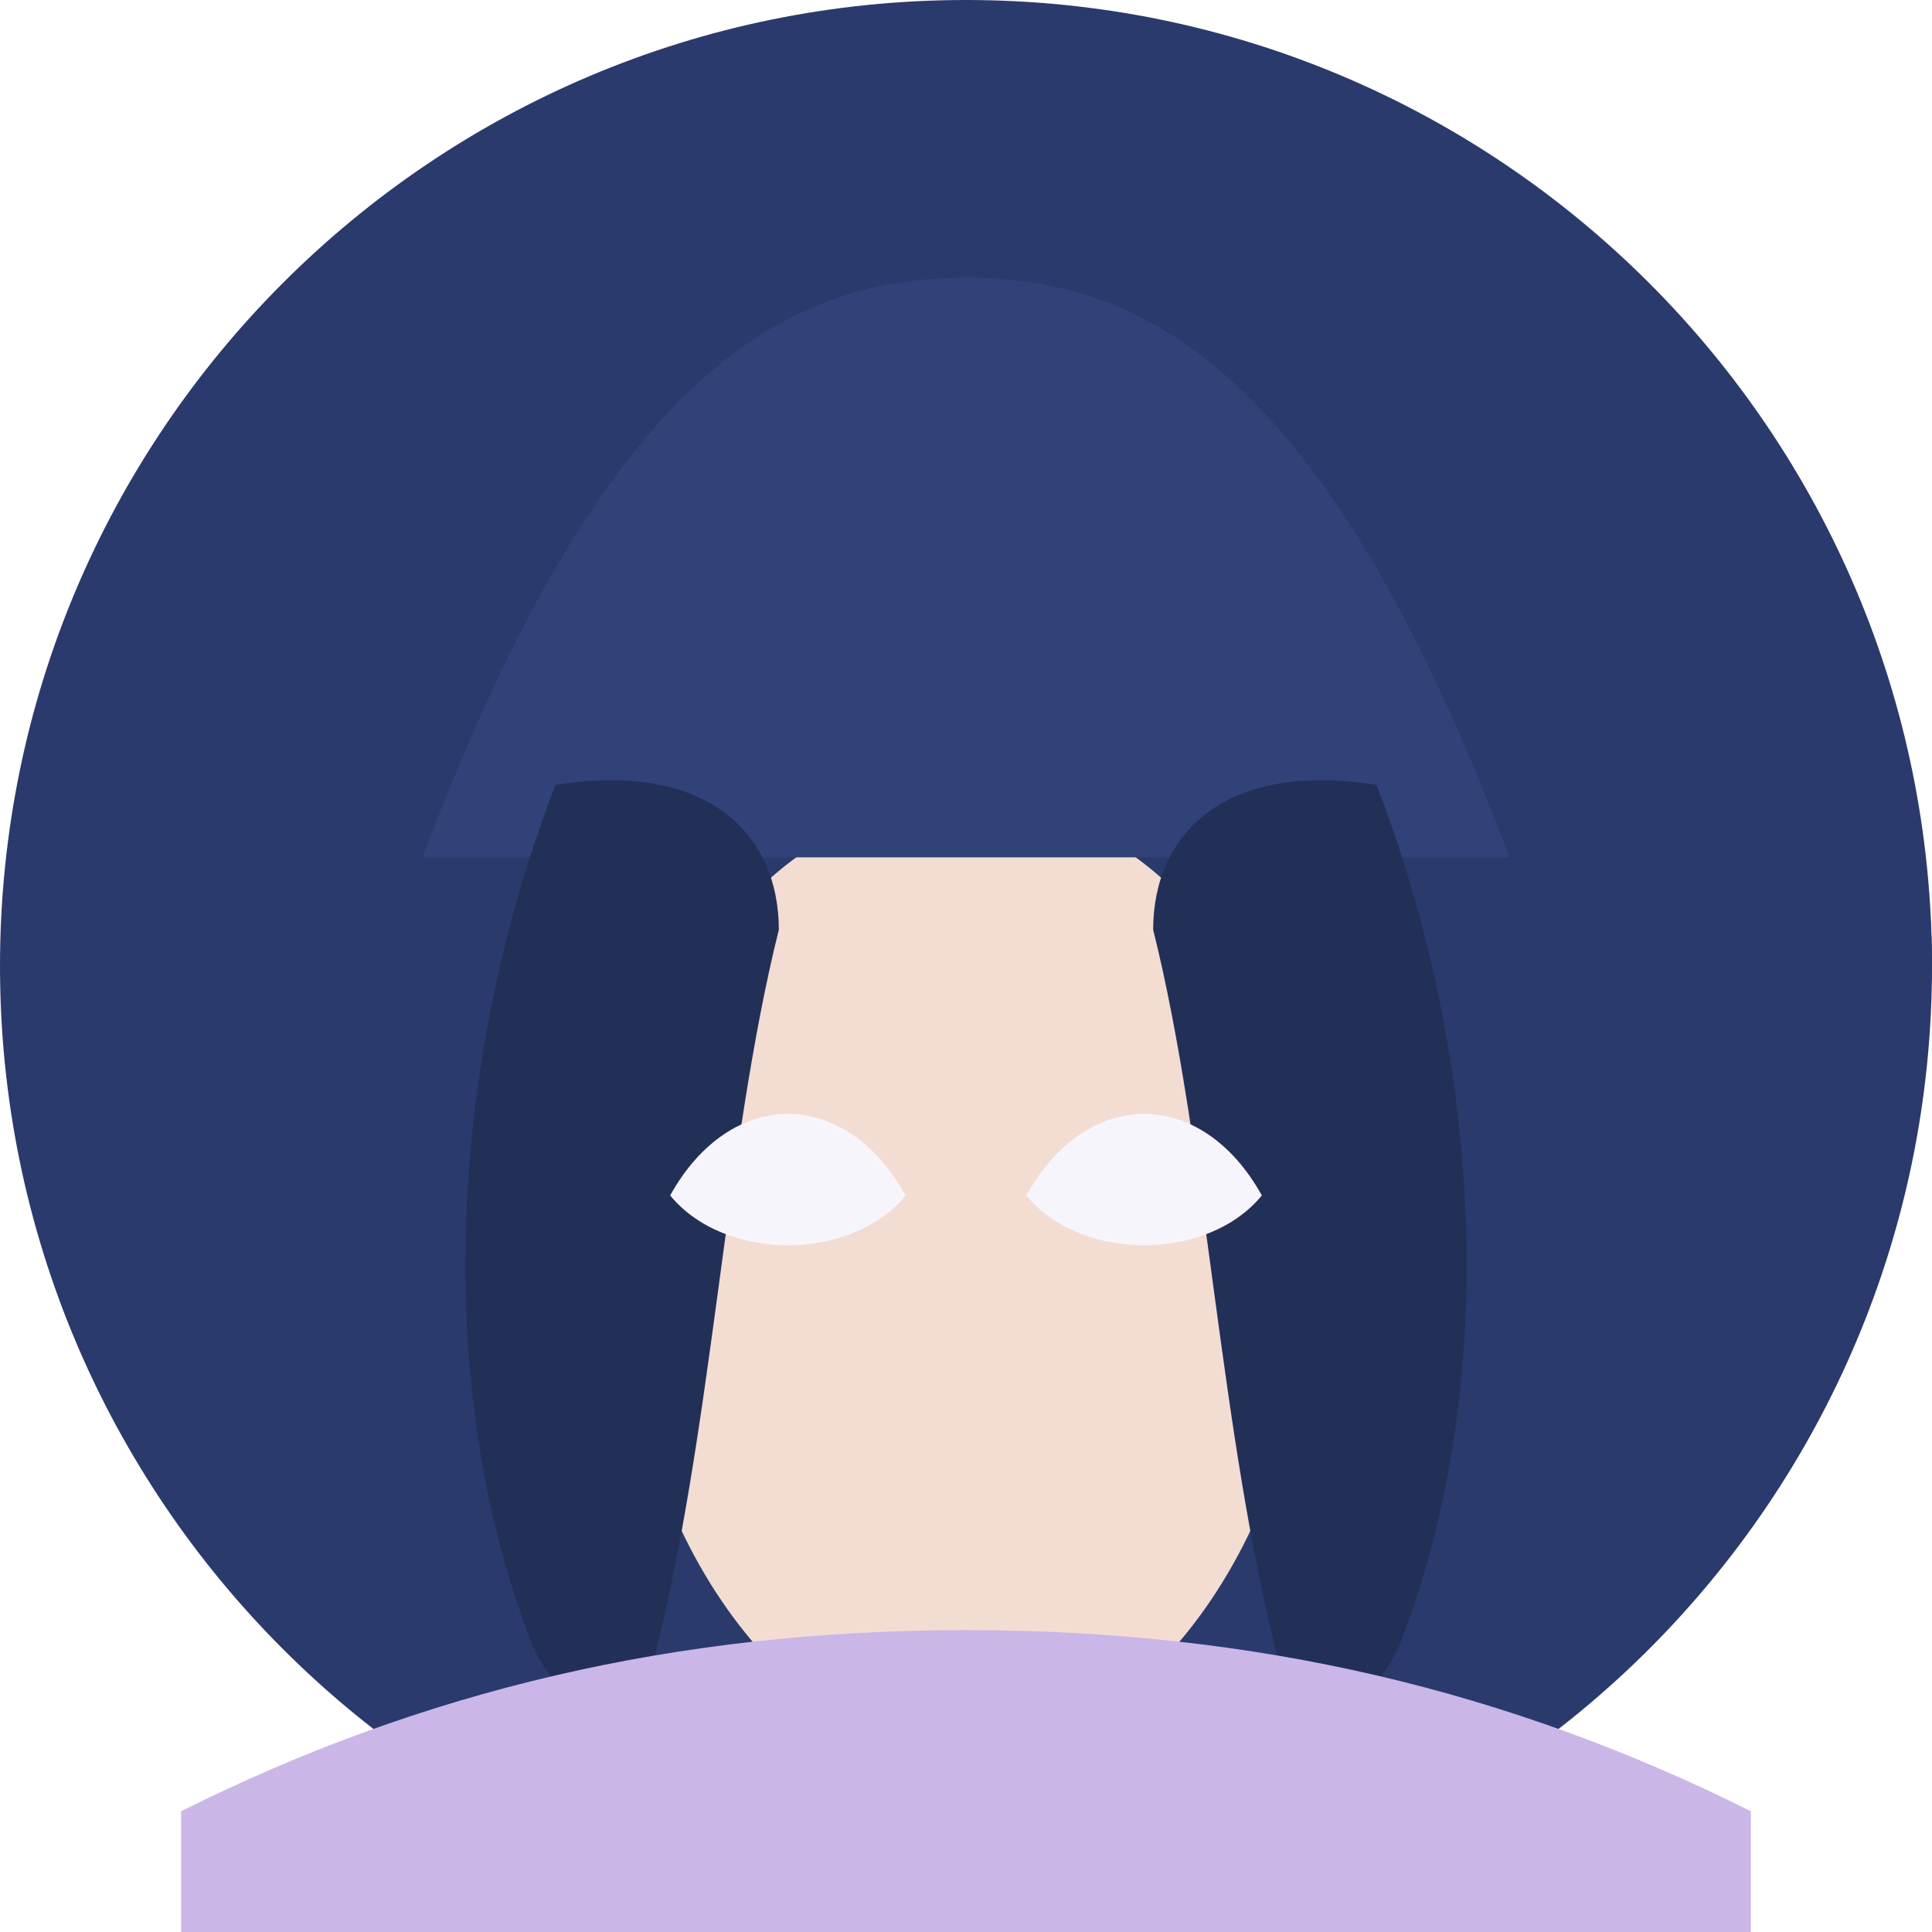
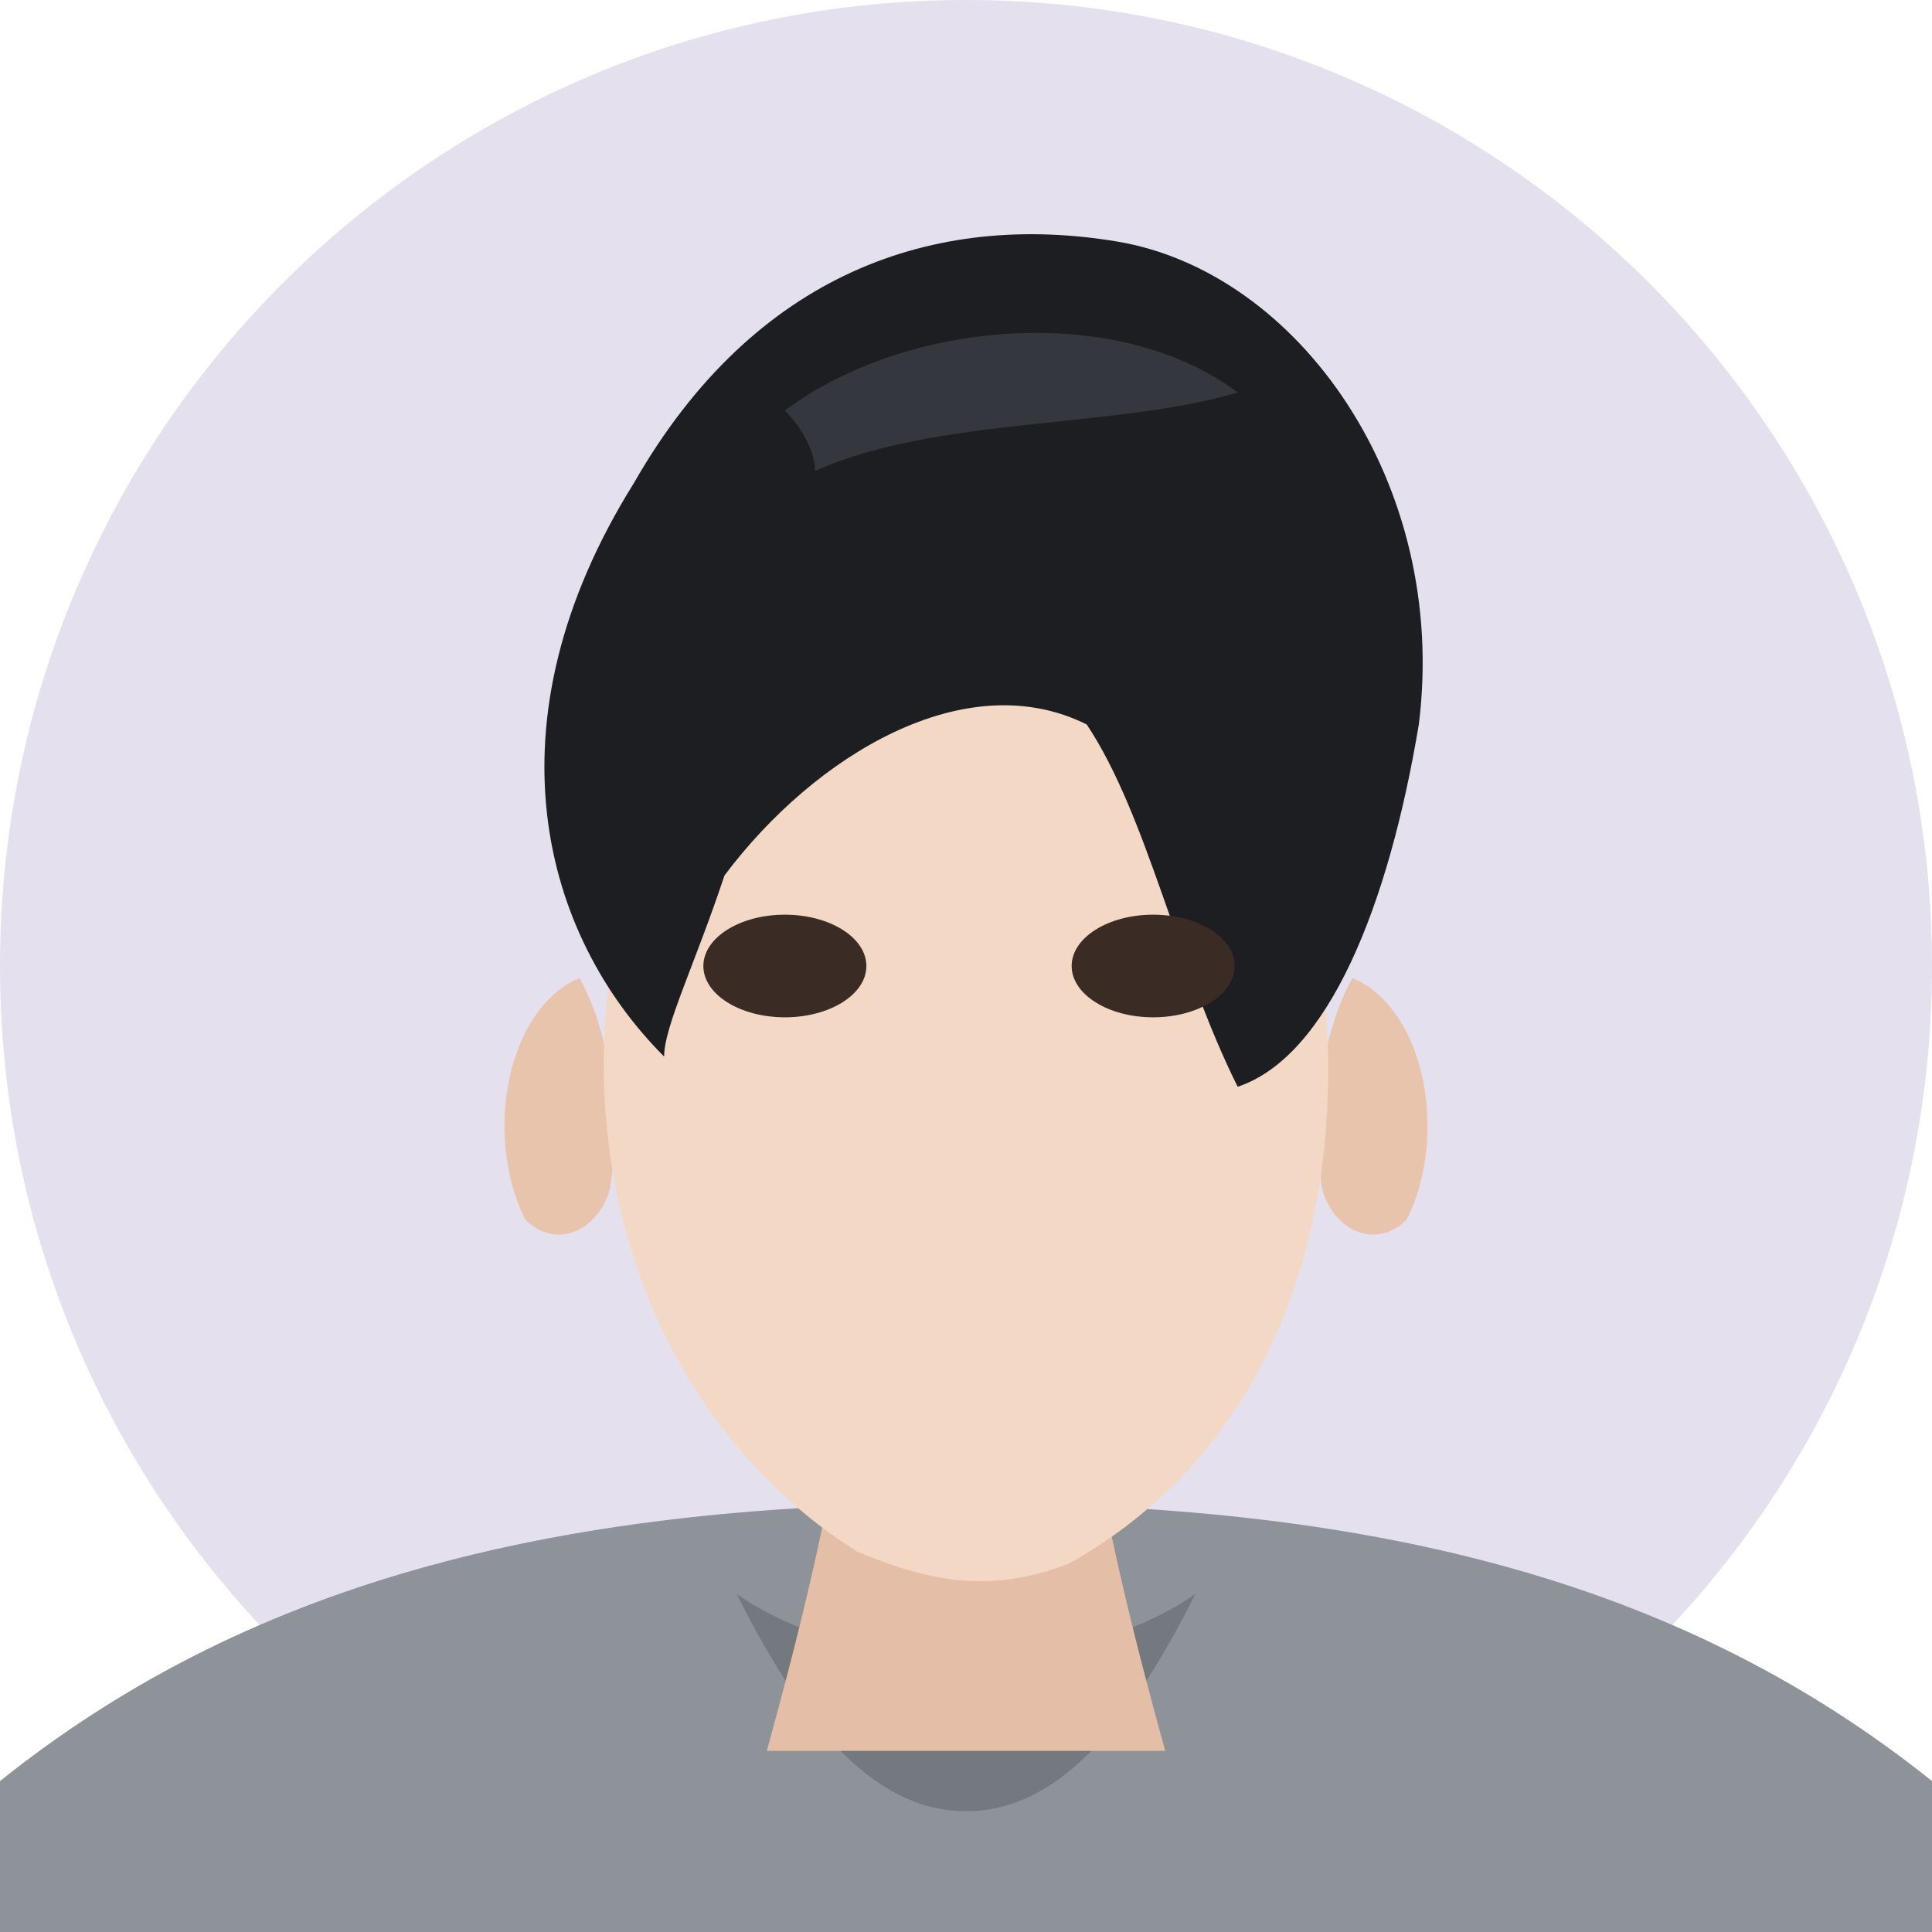
<svg xmlns="http://www.w3.org/2000/svg" viewBox="0 0 32 32" role="img" aria-label="Myla's Blog">
-   <circle cx="16" cy="16" r="16" fill="#2a3a6c" />
-   <path fill="#2a3a6c" d="M16 1C8 1.6 1.8 8 2 16c.2 7 4 14.2 14 15.2S31.8 23 32 16C32 8 24 1.6 16 1z" />
-   <path fill="#f3ddd2" d="M16 13.2c-3.5.2-5.7 3.6-5.7 7.6 0 4.4 2.5 8 5.7 8.5 3.2-.5 5.7-4.1 5.7-8.5 0-4-2.2-7.4-5.7-7.6z" />
-   <path fill="#314278" d="M7 14.2C10 6.2 13 4.6 16 4.6s6 1.6 9 9.6H7z" />
-   <path fill="#223058" d="M9.2 13c-1.7 4.4-2.1 9.8-.4 14.2.5 1.2 1.5 1.4 2 .4 1-3.8 1.2-8.6 2.1-12.2 0-1.6-1.2-2.8-3.7-2.4z" />
-   <path fill="#223058" d="M22.8 13c1.7 4.4 2.1 9.8.4 14.2-.5 1.2-1.5 1.4-2 .4-1-3.8-1.2-8.6-2.1-12.2 0-1.6 1.2-2.8 3.7-2.4z" />
-   <path fill="#f7f5fc" d="M11.1 19.8c1-1.8 2.9-1.8 3.9 0-.9 1.1-3 1.1-3.9 0z" />
-   <path fill="#f7f5fc" d="M17 19.8c1-1.8 2.9-1.8 3.9 0-.9 1.1-3 1.1-3.9 0z" />
-   <path fill="#cbb6e8" d="M3 30c4-2 8.2-3 13-3s9 1 13 3v2H3z" />
+   <circle cx="16" cy="16" r="16" fill="#e4e0ee" />
+   <path fill="#8e939a" d="M0 29.5c4-3.2 9-4.6 16-4.6s12 1.4 16 4.6V32H0z" />
+   <path fill="#747980" d="M12.2 26.4c1.2 2.4 2.4 3.6 3.8 3.6s2.6-1.2 3.8-3.6c-2 1.4-5.6 1.4-7.6 0z" />
+   <path fill="#e4bea6" d="M14 23.2c-.3 2-.8 4-1.3 5.8h6.6c-.5-1.8-1-3.8-1.3-5.8-1 .5-2.9.5-4 0z" />
+   <path fill="#e8c4ad" d="M9.6 16.2c-1.2.5-1.6 2.6-.9 4 .5.5 1.2.2 1.4-.5.2-1.2 0-2.6-.5-3.5z" />
+   <path fill="#e8c4ad" d="M22.4 16.2c1.2.5 1.6 2.6.9 4-.5.5-1.2.2-1.4-.5-.2-1.2 0-2.6.5-3.5z" />
+   <path fill="#f4d8c6" d="M16 10.4c-3.7.2-6 3.2-6 7.2 0 3.7 1.8 6.6 4.2 8.1 1.2.5 2.2.7 3.5.2 2.7-1.5 4.3-4.4 4.3-8.2 0-4-2-6.9-6-7.3z" />
+   <path fill="#1c1e22" d="M11 17.5C9 15.5 8 12 10.5 8 12.5 4.5 15.5 3.5 18.5 4 21.5 4.5 24 8 23.5 12 23 15 22 17.5 20.5 18 19.5 16 19 13.5 18 12 16 11 13.5 12.5 12 14.5 11.5 16 11 17 11 17.5Z" />
+   <path fill="#34383e" d="M13 6.8c2-1.5 5.5-1.8 7.5-.3-2 .6-5 .4-7 1.3 0-.3-.2-.7-.5-1z" />
+   <ellipse cx="13" cy="16" rx="1.35" ry="0.85" fill="#3a2c24" />
+   <ellipse cx="19.1" cy="16" rx="1.35" ry="0.85" fill="#3a2c24" />
</svg>
